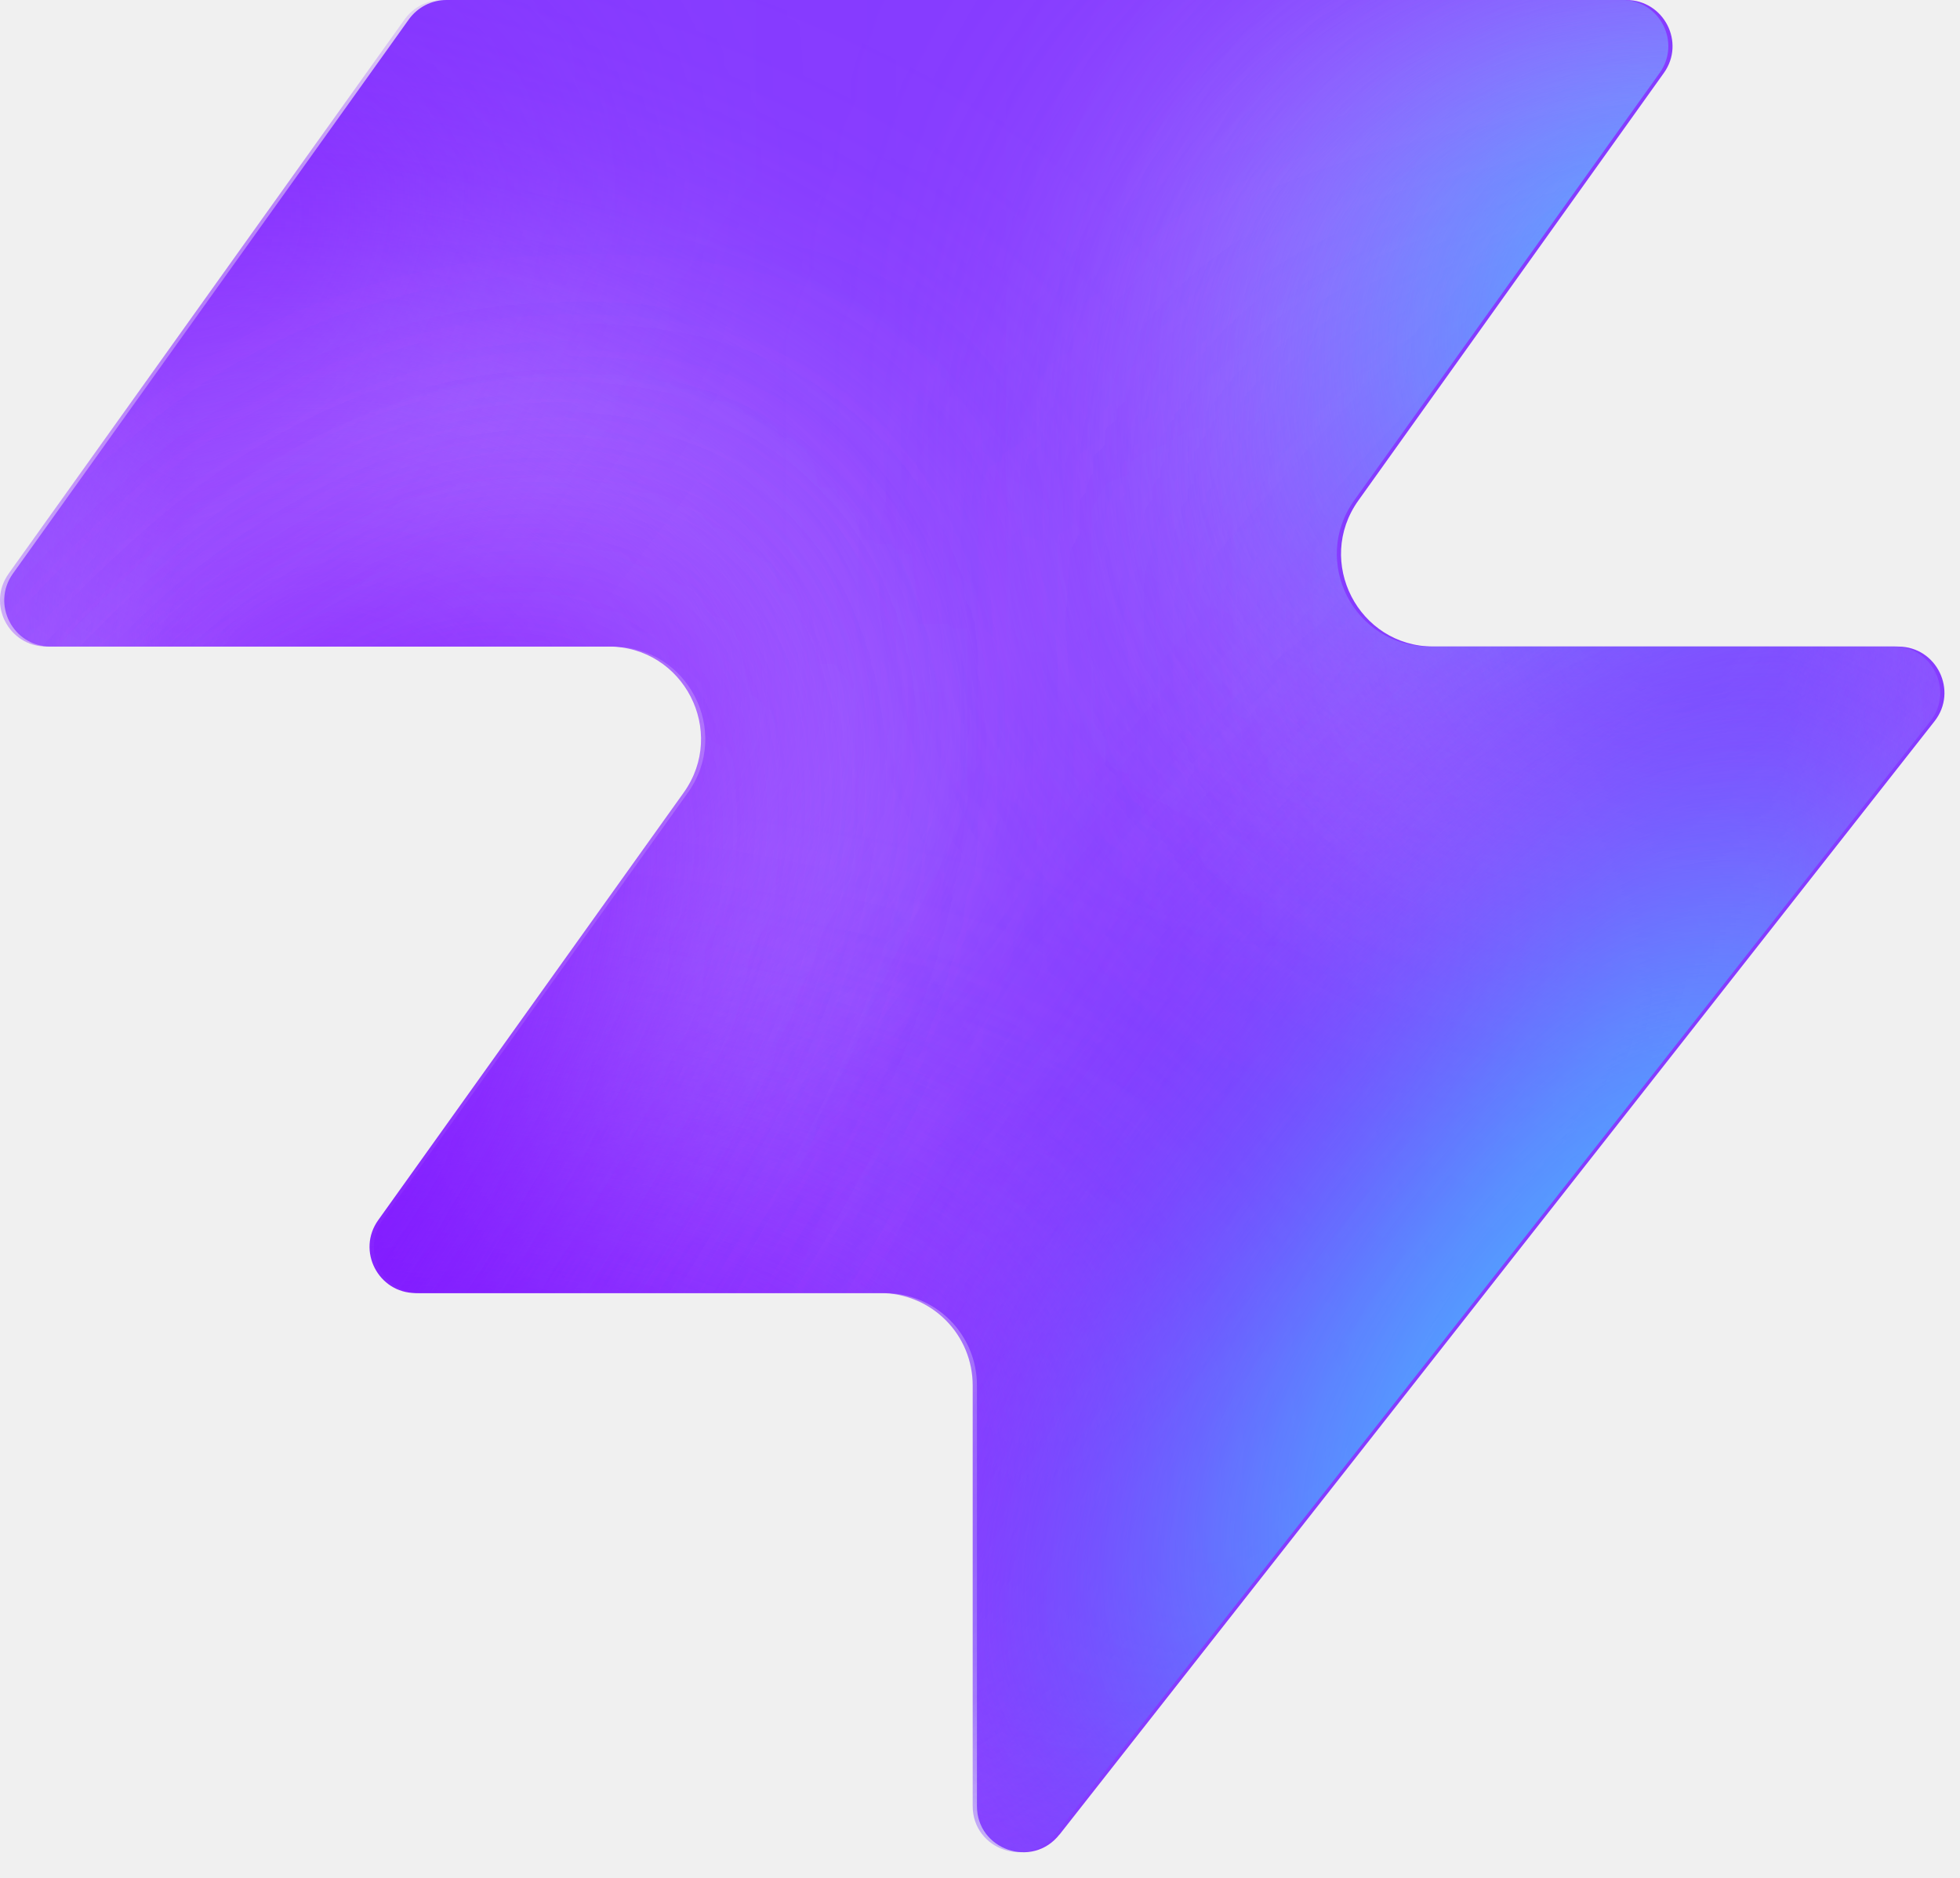
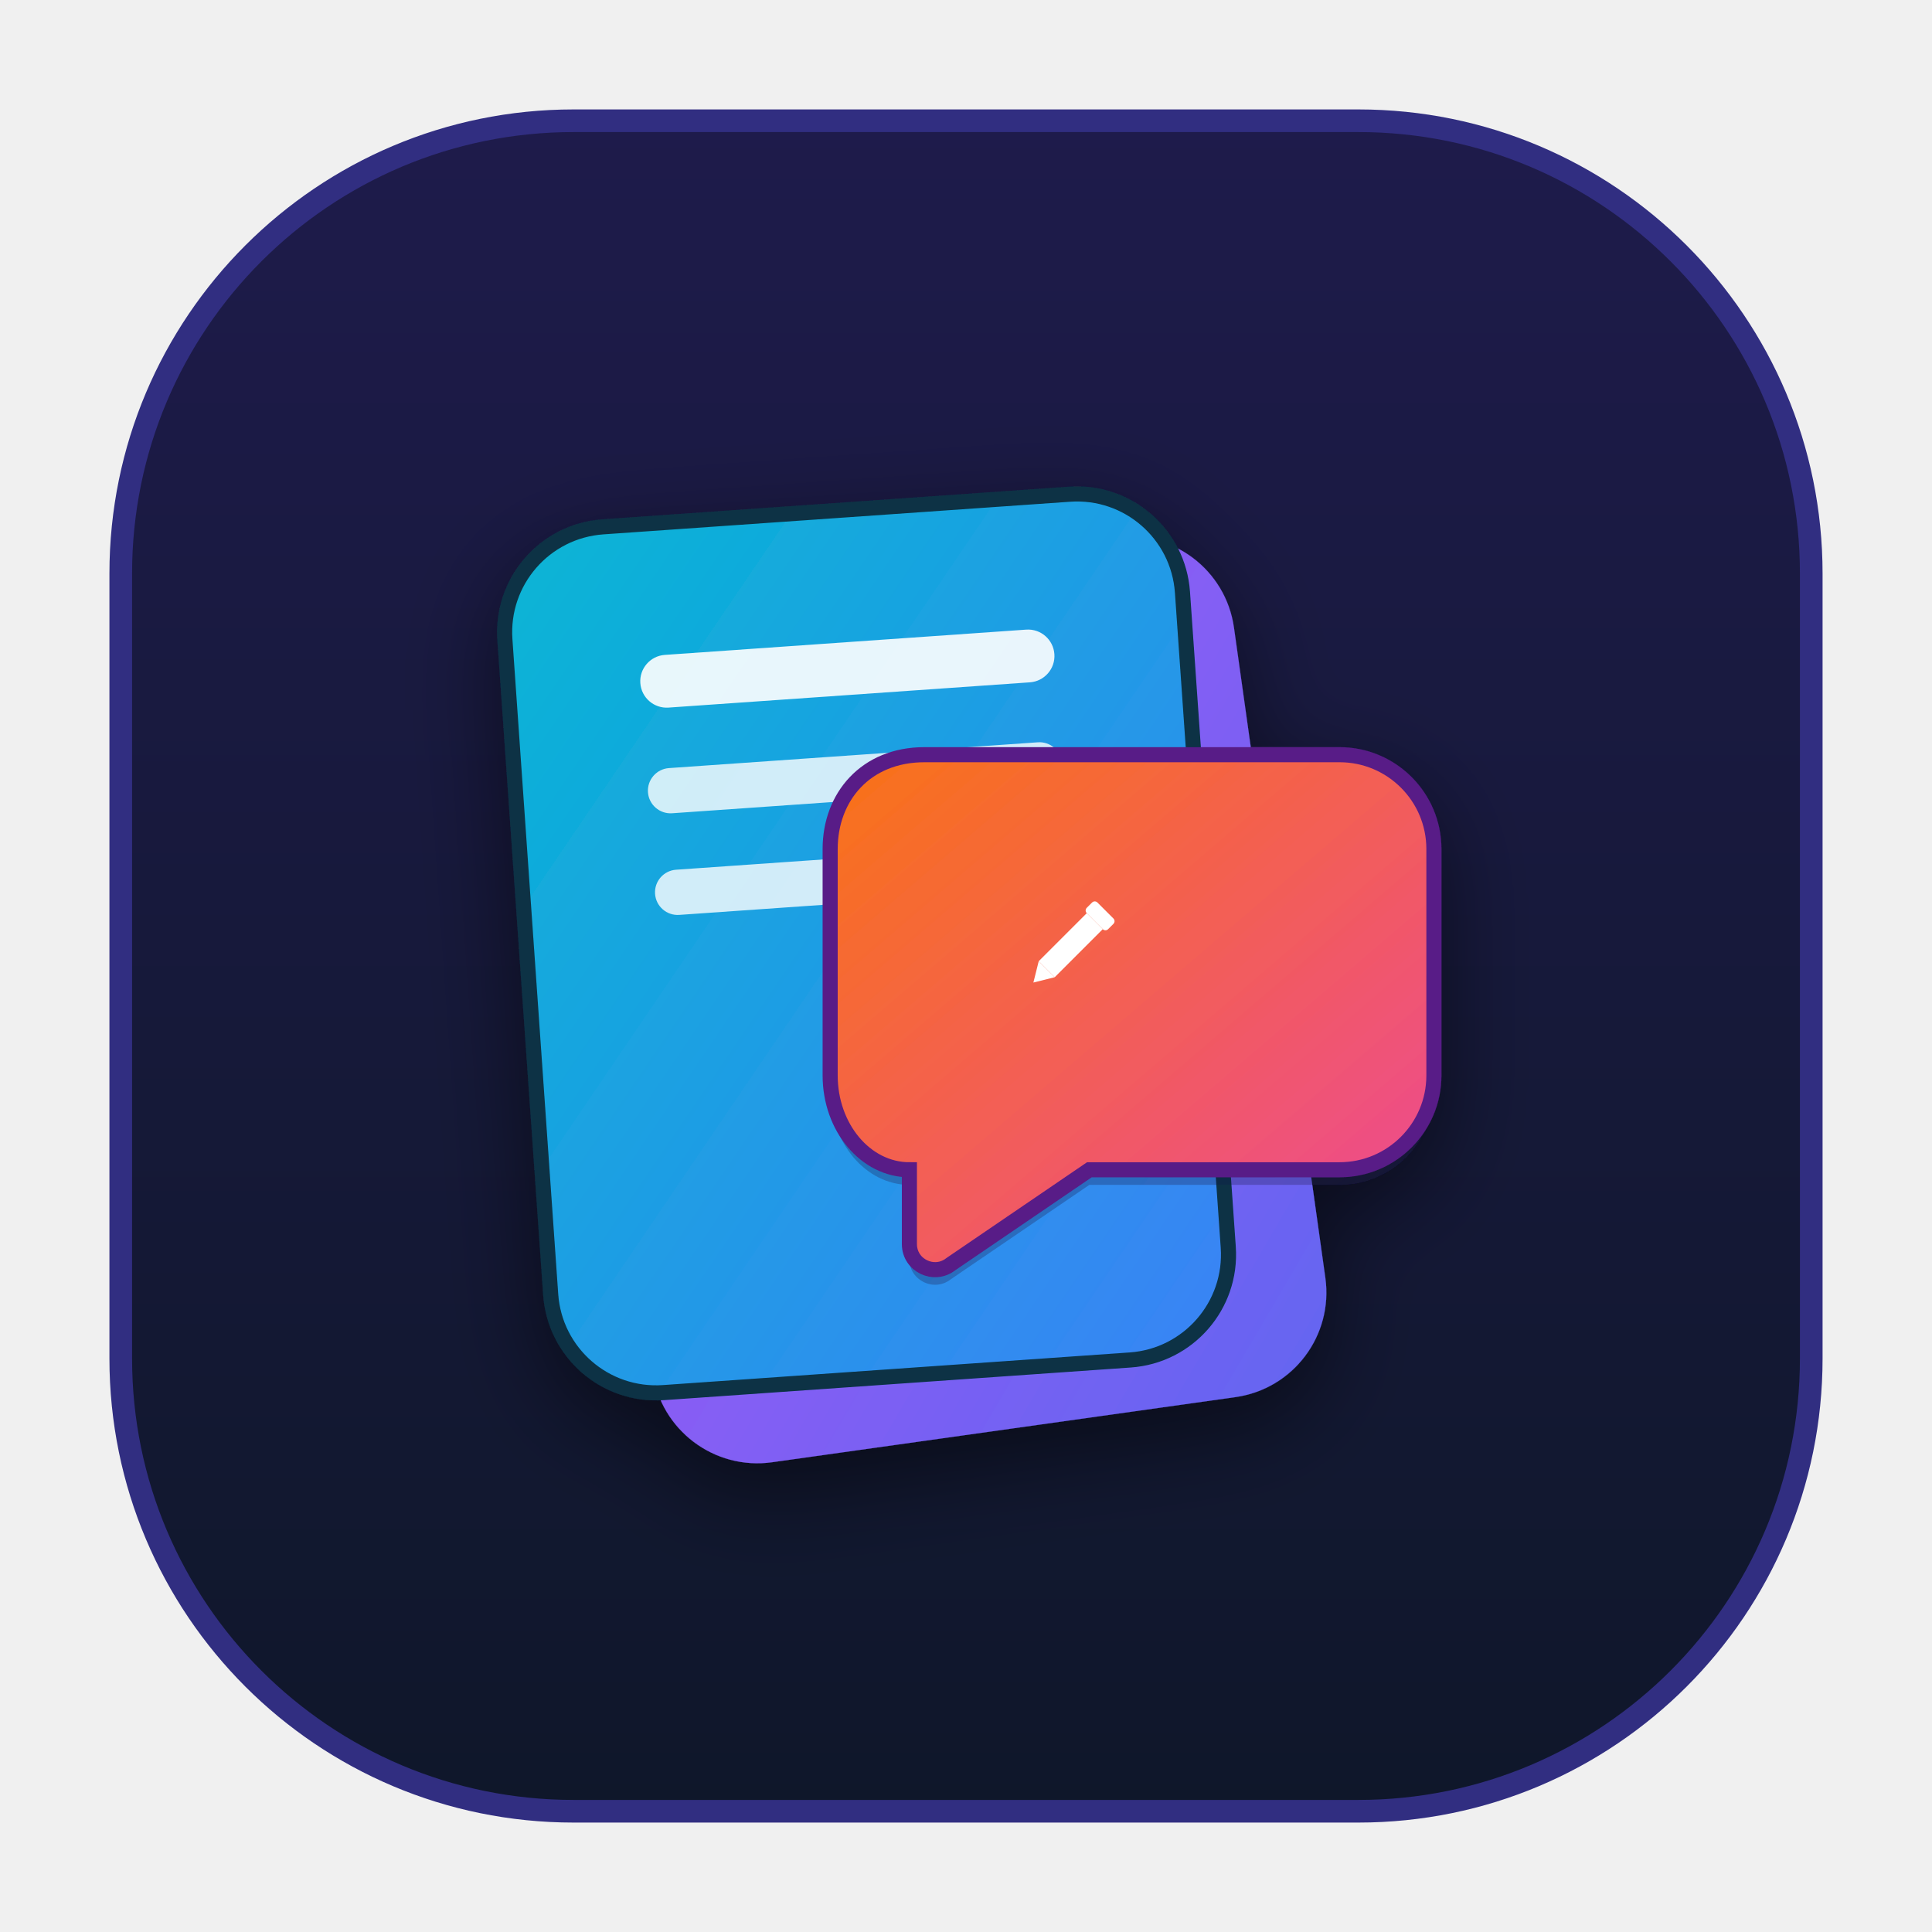
- <svg xmlns="http://www.w3.org/2000/svg" width="48" height="46" fill="none" viewBox="0 0 48 46">
-   <path fill="#863bff" d="M25.946 44.938c-.664.845-2.021.375-2.021-.698V33.937a2.26 2.26 0 0 0-2.262-2.262H10.287c-.92 0-1.456-1.04-.92-1.788l7.48-10.471c1.07-1.497 0-3.578-1.842-3.578H1.237c-.92 0-1.456-1.04-.92-1.788L10.013.474c.214-.297.556-.474.92-.474h28.894c.92 0 1.456 1.04.92 1.788l-7.48 10.471c-1.07 1.498 0 3.579 1.842 3.579h11.377c.943 0 1.473 1.088.89 1.83L25.947 44.94z" style="fill:#863bff;fill:color(display-p3 .525 .23 1);fill-opacity:1" />
-   <mask id="a" width="48" height="46" x="0" y="0" maskUnits="userSpaceOnUse" style="mask-type:alpha">
-     <path fill="#000" d="M25.842 44.938c-.664.844-2.021.375-2.021-.698V33.937a2.26 2.26 0 0 0-2.262-2.262H10.183c-.92 0-1.456-1.04-.92-1.788l7.48-10.471c1.07-1.498 0-3.579-1.842-3.579H1.133c-.92 0-1.456-1.04-.92-1.787L9.91.473c.214-.297.556-.474.92-.474h28.894c.92 0 1.456 1.04.92 1.788l-7.48 10.471c-1.07 1.498 0 3.578 1.842 3.578h11.377c.943 0 1.473 1.088.89 1.832L25.843 44.94z" style="fill:#000;fill-opacity:1" />
-   </mask>
-   <g mask="url(#a)">
-     <g filter="url(#b)">
-       <ellipse cx="5.508" cy="14.704" fill="#ede6ff" rx="5.508" ry="14.704" style="fill:#ede6ff;fill:color(display-p3 .927 .903 1);fill-opacity:1" transform="matrix(.00324 1 1 -.00324 -4.47 31.516)" />
+ <svg xmlns="http://www.w3.org/2000/svg" viewBox="0 0 512 512" width="100%" height="100%">
+   <defs>
+     <linearGradient id="bgGrad" x1="0%" y1="0%" x2="0%" y2="100%">
+       <stop offset="0%" stop-color="#1e1b4b" />
+       <stop offset="100%" stop-color="#0f172a" />
+     </linearGradient>
+     <linearGradient id="backCardGrad" x1="0%" y1="0%" x2="100%" y2="100%">
+       <stop offset="0%" stop-color="#a855f7" />
+       <stop offset="100%" stop-color="#6366f1" />
+     </linearGradient>
+     <linearGradient id="frontCardGrad" x1="0%" y1="0%" x2="100%" y2="100%">
+       <stop offset="0%" stop-color="#06b6d4" />
+       <stop offset="100%" stop-color="#3b82f6" />
+     </linearGradient>
+     <linearGradient id="bubbleGrad" x1="0%" y1="0%" x2="100%" y2="100%">
+       <stop offset="0%" stop-color="#f97316" />
+       <stop offset="100%" stop-color="#ec4899" />
+     </linearGradient>
+     <filter id="dropShadow" x="-10%" y="-10%" width="125%" height="125%">
+       <feDropShadow dx="0" dy="8" stdDeviation="12" flood-color="#000000" flood-opacity="0.5" />
+     </filter>
+   </defs>
+   <rect x="32" y="32" width="448" height="448" rx="120" fill="url(#bgGrad)" stroke="#312e81" stroke-width="6" />
+   <g filter="url(#dropShadow)" transform="translate(10, 5)">
+     <rect x="150" y="145" width="180" height="230" rx="28" fill="url(#backCardGrad)" transform="rotate(-8 240 260)" />
+     <g transform="rotate(-4 220 250)">
+       <rect x="130" y="130" width="180" height="230" rx="28" fill="url(#frontCardGrad)" stroke="#083344" stroke-width="4" />
+       <rect x="165" y="165" width="110" height="14" rx="7" fill="#ffffff" opacity="0.9" />
+       <rect x="165" y="195" width="110" height="12" rx="6" fill="#ffffff" opacity="0.8" />
+       <rect x="165" y="222" width="80" height="12" rx="6" fill="#ffffff" opacity="0.8" />
    </g>
-     <g filter="url(#c)">
-       <ellipse cx="10.399" cy="29.851" fill="#ede6ff" rx="10.399" ry="29.851" style="fill:#ede6ff;fill:color(display-p3 .927 .903 1);fill-opacity:1" transform="matrix(.00324 1 1 -.00324 -39.328 7.883)" />
-     </g>
-     <g filter="url(#d)">
-       <ellipse cx="5.508" cy="30.487" fill="#7e14ff" rx="5.508" ry="30.487" style="fill:#7e14ff;fill:color(display-p3 .492 .077 1);fill-opacity:1" transform="rotate(89.814 -25.913 -14.639)scale(1 -1)" />
-     </g>
-     <g filter="url(#e)">
-       <ellipse cx="5.508" cy="30.599" fill="#7e14ff" rx="5.508" ry="30.599" style="fill:#7e14ff;fill:color(display-p3 .492 .077 1);fill-opacity:1" transform="rotate(89.814 -32.644 -3.334)scale(1 -1)" />
-     </g>
-     <g filter="url(#f)">
-       <ellipse cx="5.508" cy="30.599" fill="#7e14ff" rx="5.508" ry="30.599" style="fill:#7e14ff;fill:color(display-p3 .492 .077 1);fill-opacity:1" transform="matrix(.00324 1 1 -.00324 -34.34 30.47)" />
-     </g>
-     <g filter="url(#g)">
-       <ellipse cx="14.072" cy="22.078" fill="#ede6ff" rx="14.072" ry="22.078" style="fill:#ede6ff;fill:color(display-p3 .927 .903 1);fill-opacity:1" transform="rotate(93.35 24.506 48.493)scale(-1 1)" />
-     </g>
-     <g filter="url(#h)">
-       <ellipse cx="3.47" cy="21.501" fill="#7e14ff" rx="3.47" ry="21.501" style="fill:#7e14ff;fill:color(display-p3 .492 .077 1);fill-opacity:1" transform="rotate(89.009 28.708 47.59)scale(-1 1)" />
-     </g>
-     <g filter="url(#i)">
-       <ellipse cx="3.47" cy="21.501" fill="#7e14ff" rx="3.47" ry="21.501" style="fill:#7e14ff;fill:color(display-p3 .492 .077 1);fill-opacity:1" transform="rotate(89.009 28.708 47.59)scale(-1 1)" />
-     </g>
-     <g filter="url(#j)">
-       <ellipse cx=".387" cy="8.972" fill="#7e14ff" rx="4.407" ry="29.108" style="fill:#7e14ff;fill:color(display-p3 .492 .077 1);fill-opacity:1" transform="rotate(39.51 .387 8.972)" />
-     </g>
-     <g filter="url(#k)">
-       <ellipse cx="47.523" cy="-6.092" fill="#7e14ff" rx="4.407" ry="29.108" style="fill:#7e14ff;fill:color(display-p3 .492 .077 1);fill-opacity:1" transform="rotate(37.892 47.523 -6.092)" />
-     </g>
-     <g filter="url(#l)">
-       <ellipse cx="41.412" cy="6.333" fill="#47bfff" rx="5.971" ry="9.665" style="fill:#47bfff;fill:color(display-p3 .28 .748 1);fill-opacity:1" transform="rotate(37.892 41.412 6.333)" />
-     </g>
-     <g filter="url(#m)">
-       <ellipse cx="-1.879" cy="38.332" fill="#7e14ff" rx="4.407" ry="29.108" style="fill:#7e14ff;fill:color(display-p3 .492 .077 1);fill-opacity:1" transform="rotate(37.892 -1.88 38.332)" />
-     </g>
-     <g filter="url(#n)">
-       <ellipse cx="-1.879" cy="38.332" fill="#7e14ff" rx="4.407" ry="29.108" style="fill:#7e14ff;fill:color(display-p3 .492 .077 1);fill-opacity:1" transform="rotate(37.892 -1.88 38.332)" />
-     </g>
-     <g filter="url(#o)">
-       <ellipse cx="35.651" cy="29.907" fill="#7e14ff" rx="4.407" ry="29.108" style="fill:#7e14ff;fill:color(display-p3 .492 .077 1);fill-opacity:1" transform="rotate(37.892 35.651 29.907)" />
-     </g>
-     <g filter="url(#p)">
-       <ellipse cx="38.418" cy="32.4" fill="#47bfff" rx="5.971" ry="15.297" style="fill:#47bfff;fill:color(display-p3 .28 .748 1);fill-opacity:1" transform="rotate(37.892 38.418 32.4)" />
+     <g transform="translate(210, 195)">
+       <path d="M25 0h110c13.8 0 25 11.2 25 25v60c0 13.8-11.2 25-25 25H68.7L32 135c-4.4 3.5-11 0.4-11-5.3V110C9.4 110 0 98.8 0 85V25C0 11.2 9.4 0 25 0z" fill="#1e1b4b" opacity="0.3" transform="translate(0, 4)" />
+       <path d="M25 0h110c13.8 0 25 11.2 25 25v60c0 13.8-11.2 25-25 25H68.7L32 135c-4.4 3.5-11 0.4-11-5.3V110C9.4 110 0 98.8 0 85V25C0 11.2 9.4 0 25 0z" fill="url(#bubbleGrad)" stroke="#581c87" stroke-width="4" />
+       <g transform="translate(68, 42) rotate(45)" fill="#ffffff">
+         <path d="M0 0h6v18H0z" />
+         <path d="M0 18l3 5 3-5H0z" />
+         <rect x="-1" y="-4" width="8" height="4" rx="1" />
+       </g>
    </g>
  </g>
-   <defs>
-     <filter id="b" width="60.045" height="41.654" x="-19.77" y="16.149" color-interpolation-filters="sRGB" filterUnits="userSpaceOnUse">
-       <feFlood flood-opacity="0" result="BackgroundImageFix" />
-       <feBlend in="SourceGraphic" in2="BackgroundImageFix" result="shape" />
-       <feGaussianBlur result="effect1_foregroundBlur_2002_17158" stdDeviation="7.659" />
-     </filter>
-     <filter id="c" width="90.34" height="51.437" x="-54.613" y="-7.533" color-interpolation-filters="sRGB" filterUnits="userSpaceOnUse">
-       <feFlood flood-opacity="0" result="BackgroundImageFix" />
-       <feBlend in="SourceGraphic" in2="BackgroundImageFix" result="shape" />
-       <feGaussianBlur result="effect1_foregroundBlur_2002_17158" stdDeviation="7.659" />
-     </filter>
-     <filter id="d" width="79.355" height="29.4" x="-49.64" y="2.03" color-interpolation-filters="sRGB" filterUnits="userSpaceOnUse">
-       <feFlood flood-opacity="0" result="BackgroundImageFix" />
-       <feBlend in="SourceGraphic" in2="BackgroundImageFix" result="shape" />
-       <feGaussianBlur result="effect1_foregroundBlur_2002_17158" stdDeviation="4.596" />
-     </filter>
-     <filter id="e" width="79.579" height="29.4" x="-45.045" y="20.029" color-interpolation-filters="sRGB" filterUnits="userSpaceOnUse">
-       <feFlood flood-opacity="0" result="BackgroundImageFix" />
-       <feBlend in="SourceGraphic" in2="BackgroundImageFix" result="shape" />
-       <feGaussianBlur result="effect1_foregroundBlur_2002_17158" stdDeviation="4.596" />
-     </filter>
-     <filter id="f" width="79.579" height="29.4" x="-43.513" y="21.178" color-interpolation-filters="sRGB" filterUnits="userSpaceOnUse">
-       <feFlood flood-opacity="0" result="BackgroundImageFix" />
-       <feBlend in="SourceGraphic" in2="BackgroundImageFix" result="shape" />
-       <feGaussianBlur result="effect1_foregroundBlur_2002_17158" stdDeviation="4.596" />
-     </filter>
-     <filter id="g" width="74.749" height="58.852" x="15.756" y="-17.901" color-interpolation-filters="sRGB" filterUnits="userSpaceOnUse">
-       <feFlood flood-opacity="0" result="BackgroundImageFix" />
-       <feBlend in="SourceGraphic" in2="BackgroundImageFix" result="shape" />
-       <feGaussianBlur result="effect1_foregroundBlur_2002_17158" stdDeviation="7.659" />
-     </filter>
-     <filter id="h" width="61.377" height="25.362" x="23.548" y="2.284" color-interpolation-filters="sRGB" filterUnits="userSpaceOnUse">
-       <feFlood flood-opacity="0" result="BackgroundImageFix" />
-       <feBlend in="SourceGraphic" in2="BackgroundImageFix" result="shape" />
-       <feGaussianBlur result="effect1_foregroundBlur_2002_17158" stdDeviation="4.596" />
-     </filter>
-     <filter id="i" width="61.377" height="25.362" x="23.548" y="2.284" color-interpolation-filters="sRGB" filterUnits="userSpaceOnUse">
-       <feFlood flood-opacity="0" result="BackgroundImageFix" />
-       <feBlend in="SourceGraphic" in2="BackgroundImageFix" result="shape" />
-       <feGaussianBlur result="effect1_foregroundBlur_2002_17158" stdDeviation="4.596" />
-     </filter>
-     <filter id="j" width="56.045" height="63.649" x="-27.636" y="-22.853" color-interpolation-filters="sRGB" filterUnits="userSpaceOnUse">
-       <feFlood flood-opacity="0" result="BackgroundImageFix" />
-       <feBlend in="SourceGraphic" in2="BackgroundImageFix" result="shape" />
-       <feGaussianBlur result="effect1_foregroundBlur_2002_17158" stdDeviation="4.596" />
-     </filter>
-     <filter id="k" width="54.814" height="64.646" x="20.116" y="-38.415" color-interpolation-filters="sRGB" filterUnits="userSpaceOnUse">
-       <feFlood flood-opacity="0" result="BackgroundImageFix" />
-       <feBlend in="SourceGraphic" in2="BackgroundImageFix" result="shape" />
-       <feGaussianBlur result="effect1_foregroundBlur_2002_17158" stdDeviation="4.596" />
-     </filter>
-     <filter id="l" width="33.541" height="35.313" x="24.641" y="-11.323" color-interpolation-filters="sRGB" filterUnits="userSpaceOnUse">
-       <feFlood flood-opacity="0" result="BackgroundImageFix" />
-       <feBlend in="SourceGraphic" in2="BackgroundImageFix" result="shape" />
-       <feGaussianBlur result="effect1_foregroundBlur_2002_17158" stdDeviation="4.596" />
-     </filter>
-     <filter id="m" width="54.814" height="64.646" x="-29.286" y="6.009" color-interpolation-filters="sRGB" filterUnits="userSpaceOnUse">
-       <feFlood flood-opacity="0" result="BackgroundImageFix" />
-       <feBlend in="SourceGraphic" in2="BackgroundImageFix" result="shape" />
-       <feGaussianBlur result="effect1_foregroundBlur_2002_17158" stdDeviation="4.596" />
-     </filter>
-     <filter id="n" width="54.814" height="64.646" x="-29.286" y="6.009" color-interpolation-filters="sRGB" filterUnits="userSpaceOnUse">
-       <feFlood flood-opacity="0" result="BackgroundImageFix" />
-       <feBlend in="SourceGraphic" in2="BackgroundImageFix" result="shape" />
-       <feGaussianBlur result="effect1_foregroundBlur_2002_17158" stdDeviation="4.596" />
-     </filter>
-     <filter id="o" width="54.814" height="64.646" x="8.244" y="-2.416" color-interpolation-filters="sRGB" filterUnits="userSpaceOnUse">
-       <feFlood flood-opacity="0" result="BackgroundImageFix" />
-       <feBlend in="SourceGraphic" in2="BackgroundImageFix" result="shape" />
-       <feGaussianBlur result="effect1_foregroundBlur_2002_17158" stdDeviation="4.596" />
-     </filter>
-     <filter id="p" width="39.409" height="43.623" x="18.713" y="10.588" color-interpolation-filters="sRGB" filterUnits="userSpaceOnUse">
-       <feFlood flood-opacity="0" result="BackgroundImageFix" />
-       <feBlend in="SourceGraphic" in2="BackgroundImageFix" result="shape" />
-       <feGaussianBlur result="effect1_foregroundBlur_2002_17158" stdDeviation="4.596" />
-     </filter>
-   </defs>
</svg>
